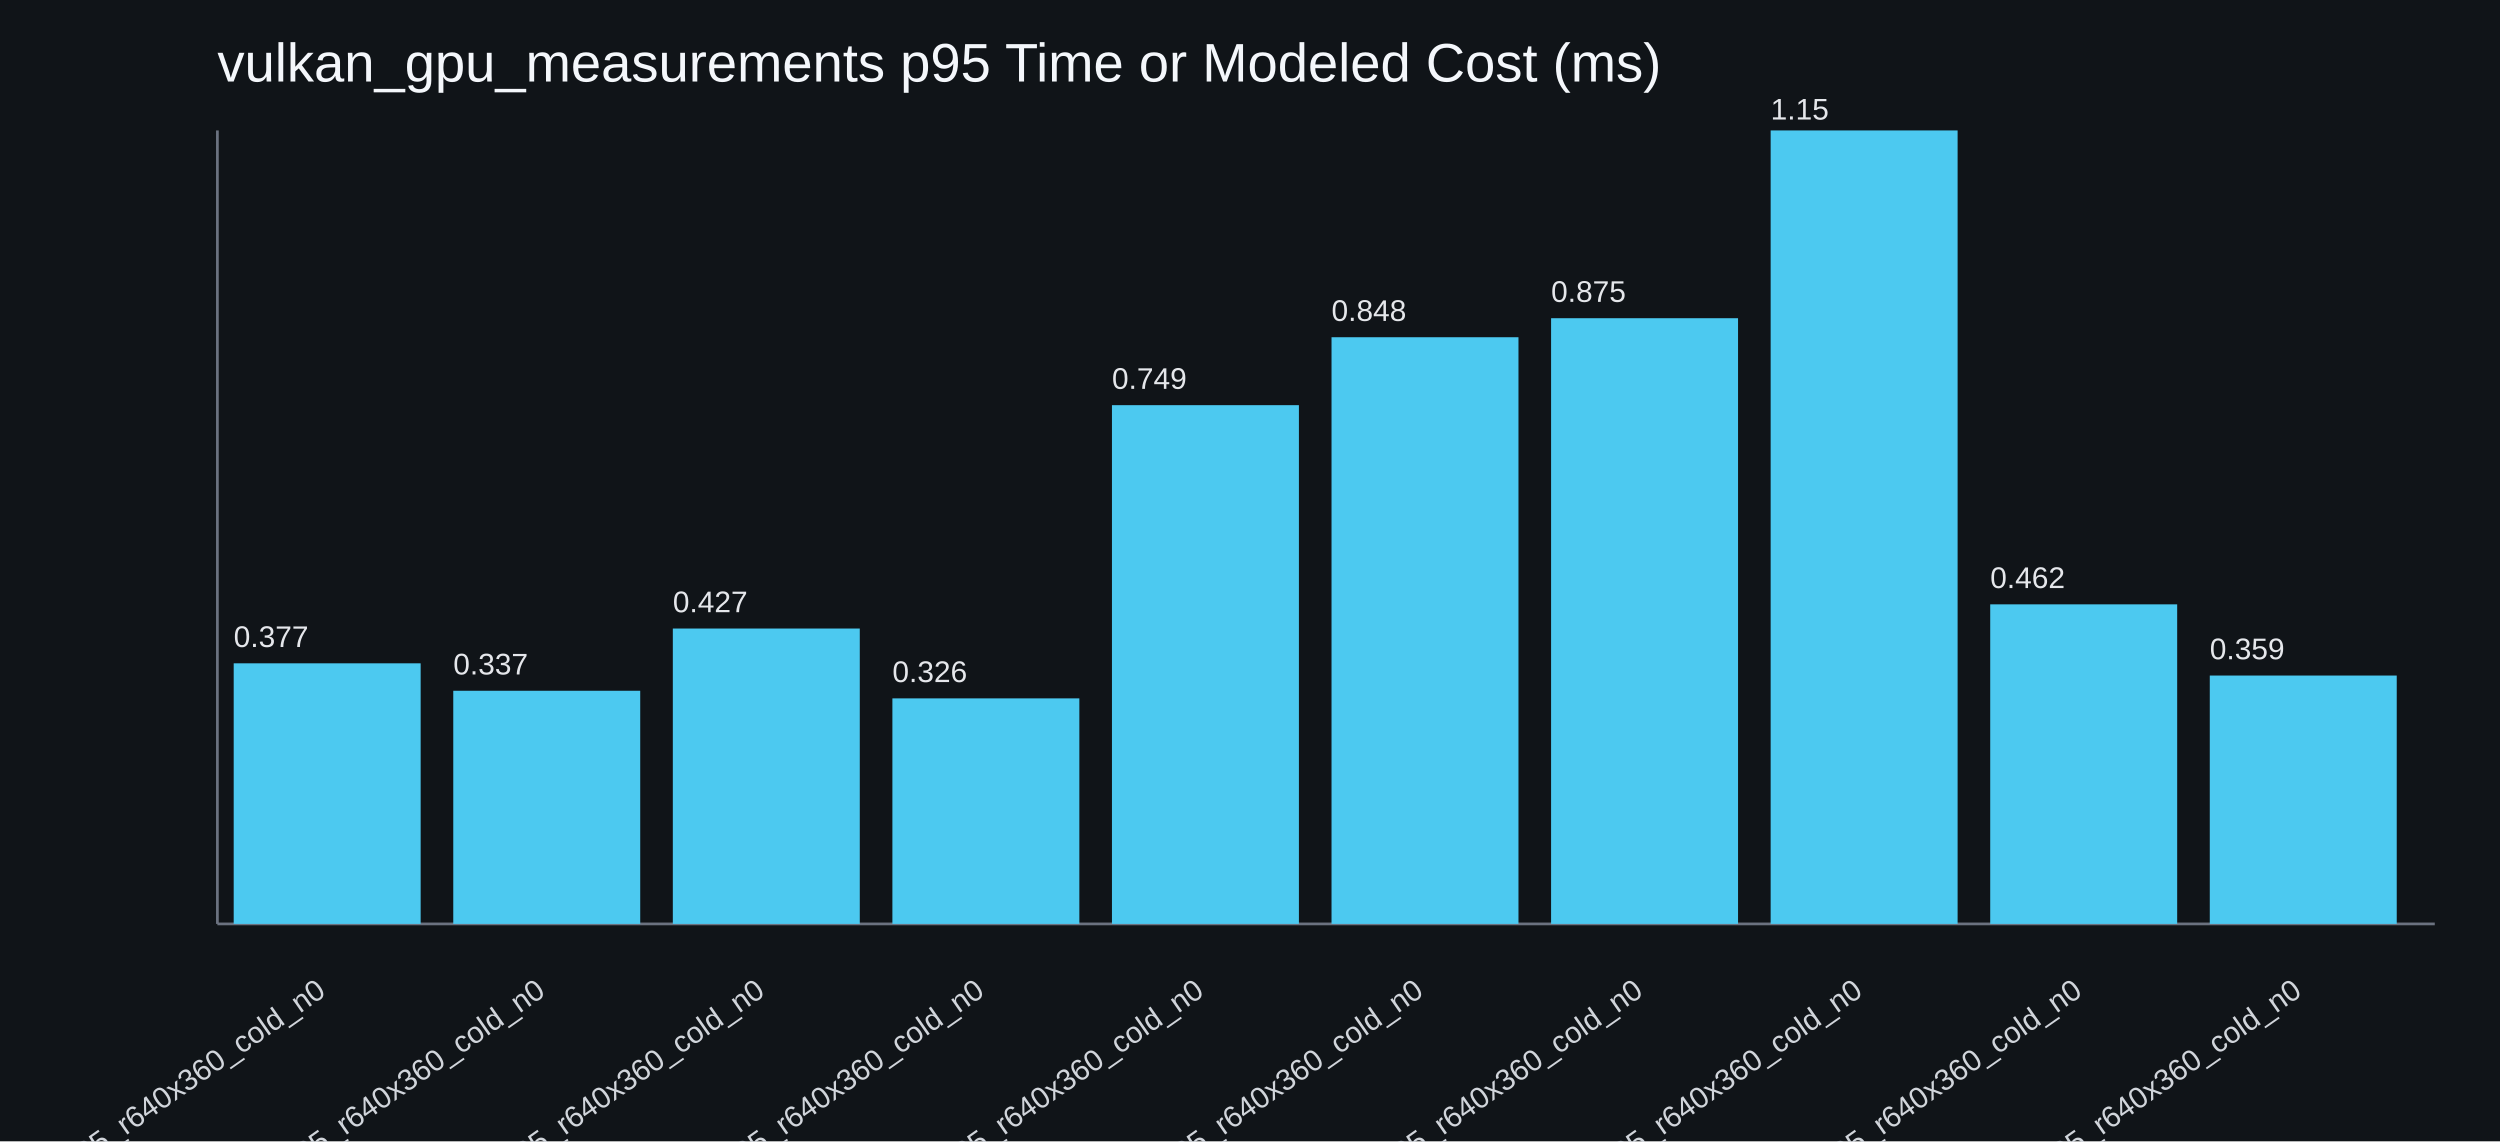
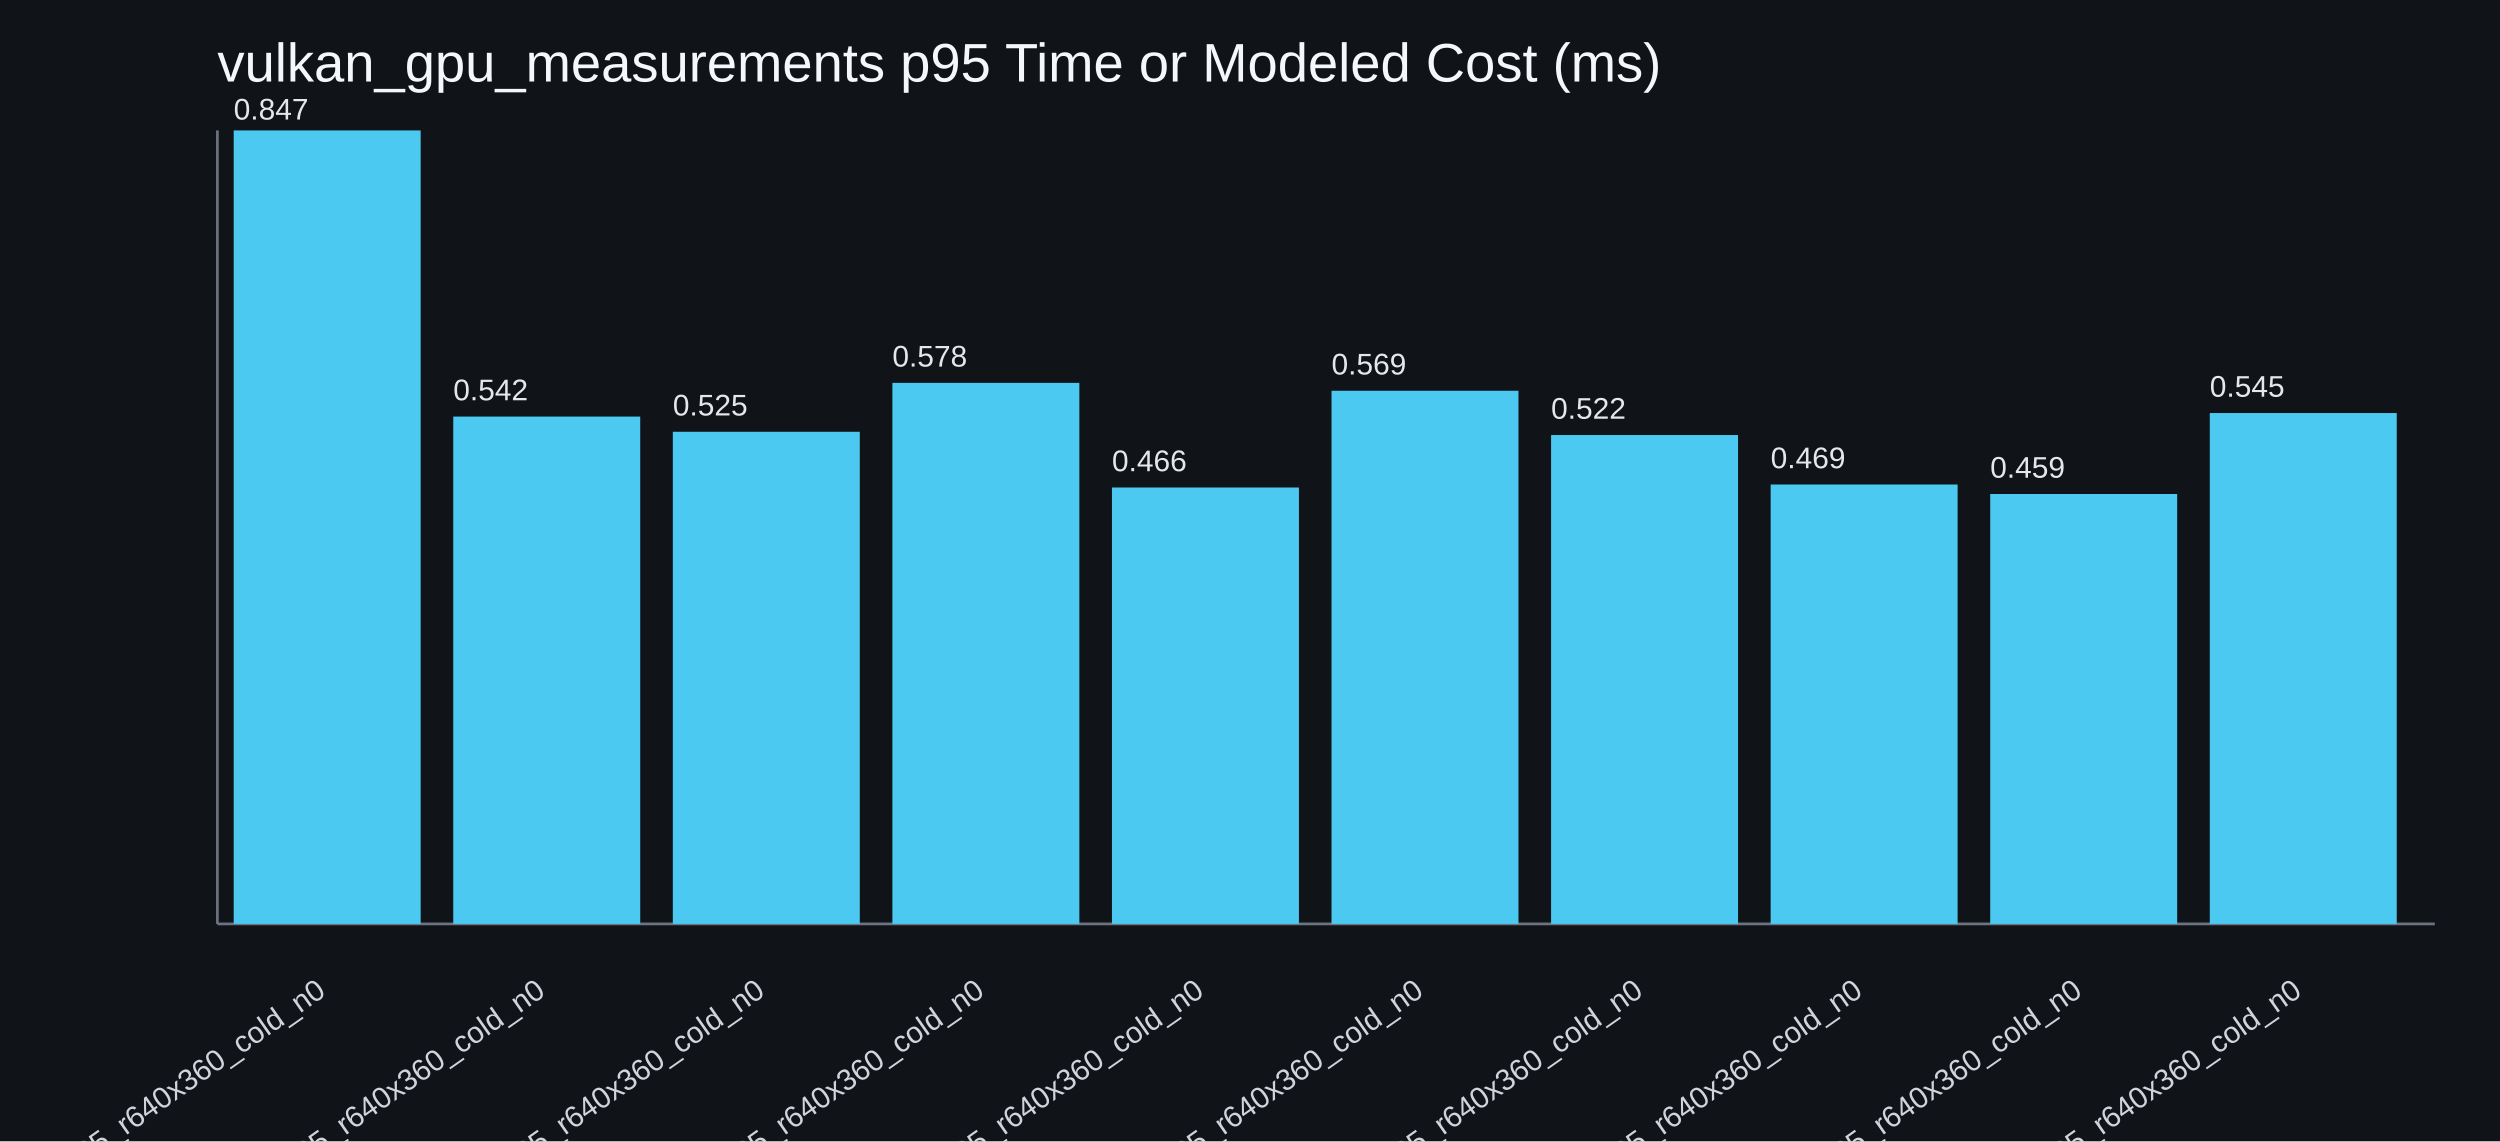
<svg xmlns="http://www.w3.org/2000/svg" width="920" height="420" viewBox="0 0 920 420">
  <rect width="100%" height="100%" fill="#101418" />
  <text x="80" y="30" fill="#f4f7fb" font-family="Arial" font-size="20">vulkan_gpu_measurements p95 Time or Modeled Cost (ms)</text>
  <line x1="80" y1="340" x2="896" y2="340" stroke="#6b7280" />
  <line x1="80" y1="48" x2="80" y2="340" stroke="#6b7280" />
-   <rect x="86.0" y="244.1" width="68.8" height="95.9" fill="#4cc9f0" />
+   <rect x="86.0" y="48.0" width="68.8" height="292.0" fill="#4cc9f0" />
  <text transform="translate(120.4,366) rotate(-35)" fill="#d1d5db" font-family="Arial" font-size="11" text-anchor="end">moltenvk_distance-lod_outer-orbit_l100_f16.67_m256_u25_r640x360_cold_n0</text>
-   <text x="86.0" y="238.1" fill="#e5e7eb" font-family="Arial" font-size="11">0.377</text>
-   <rect x="166.8" y="254.2" width="68.8" height="85.8" fill="#4cc9f0" />
+   <text x="86.0" y="44.0" fill="#e5e7eb" font-family="Arial" font-size="11">0.847</text>
+   <rect x="166.8" y="153.3" width="68.8" height="186.7" fill="#4cc9f0" />
  <text transform="translate(201.2,366) rotate(-35)" fill="#d1d5db" font-family="Arial" font-size="11" text-anchor="end">moltenvk_distance-lod_rapid-teleport_l100_f16.67_m256_u25_r640x360_cold_n0</text>
-   <text x="166.8" y="248.2" fill="#e5e7eb" font-family="Arial" font-size="11">0.337</text>
-   <rect x="247.6" y="231.3" width="68.8" height="108.7" fill="#4cc9f0" />
+   <text x="166.8" y="147.3" fill="#e5e7eb" font-family="Arial" font-size="11">0.542</text>
+   <rect x="247.6" y="158.9" width="68.8" height="181.1" fill="#4cc9f0" />
  <text transform="translate(282.0,366) rotate(-35)" fill="#d1d5db" font-family="Arial" font-size="11" text-anchor="end">moltenvk_fixed-lod1_outer-orbit_l100_f16.67_m256_u25_r640x360_cold_n0</text>
-   <text x="247.6" y="225.3" fill="#e5e7eb" font-family="Arial" font-size="11">0.427</text>
-   <rect x="328.4" y="257.0" width="68.8" height="83.0" fill="#4cc9f0" />
+   <text x="247.6" y="152.9" fill="#e5e7eb" font-family="Arial" font-size="11">0.525</text>
+   <rect x="328.4" y="140.9" width="68.8" height="199.1" fill="#4cc9f0" />
  <text transform="translate(362.8,366) rotate(-35)" fill="#d1d5db" font-family="Arial" font-size="11" text-anchor="end">moltenvk_fixed-lod1_rapid-teleport_l100_f16.67_m256_u25_r640x360_cold_n0</text>
-   <text x="328.4" y="251.0" fill="#e5e7eb" font-family="Arial" font-size="11">0.326</text>
-   <rect x="409.2" y="149.1" width="68.8" height="190.9" fill="#4cc9f0" />
+   <text x="328.4" y="134.9" fill="#e5e7eb" font-family="Arial" font-size="11">0.578</text>
+   <rect x="409.2" y="179.4" width="68.8" height="160.6" fill="#4cc9f0" />
  <text transform="translate(443.6,366) rotate(-35)" fill="#d1d5db" font-family="Arial" font-size="11" text-anchor="end">moltenvk_geo-beacon-bounded_outer-orbit_l100_f16.67_m256_u25_r640x360_cold_n0</text>
-   <text x="409.2" y="143.1" fill="#e5e7eb" font-family="Arial" font-size="11">0.749</text>
-   <rect x="490.0" y="124.1" width="68.8" height="215.9" fill="#4cc9f0" />
+   <text x="409.2" y="173.4" fill="#e5e7eb" font-family="Arial" font-size="11">0.466</text>
+   <rect x="490.0" y="143.8" width="68.8" height="196.2" fill="#4cc9f0" />
  <text transform="translate(524.4,366) rotate(-35)" fill="#d1d5db" font-family="Arial" font-size="11" text-anchor="end">moltenvk_geo-beacon-bounded_rapid-teleport_l100_f16.67_m256_u25_r640x360_cold_n0</text>
-   <text x="490.0" y="118.1" fill="#e5e7eb" font-family="Arial" font-size="11">0.848</text>
-   <rect x="570.8" y="117.1" width="68.8" height="222.9" fill="#4cc9f0" />
+   <text x="490.0" y="137.8" fill="#e5e7eb" font-family="Arial" font-size="11">0.569</text>
+   <rect x="570.8" y="160.1" width="68.8" height="179.9" fill="#4cc9f0" />
  <text transform="translate(605.2,366) rotate(-35)" fill="#d1d5db" font-family="Arial" font-size="11" text-anchor="end">moltenvk_geo-beacon-exact_outer-orbit_l100_f16.67_m256_u25_r640x360_cold_n0</text>
-   <text x="570.8" y="111.1" fill="#e5e7eb" font-family="Arial" font-size="11">0.875</text>
-   <rect x="651.6" y="48.0" width="68.8" height="292.0" fill="#4cc9f0" />
+   <text x="570.8" y="154.1" fill="#e5e7eb" font-family="Arial" font-size="11">0.522</text>
+   <rect x="651.6" y="178.3" width="68.8" height="161.7" fill="#4cc9f0" />
  <text transform="translate(686.0,366) rotate(-35)" fill="#d1d5db" font-family="Arial" font-size="11" text-anchor="end">moltenvk_geo-beacon-exact_rapid-teleport_l100_f16.67_m256_u25_r640x360_cold_n0</text>
-   <text x="651.6" y="44.0" fill="#e5e7eb" font-family="Arial" font-size="11">1.15</text>
-   <rect x="732.4" y="222.4" width="68.8" height="117.6" fill="#4cc9f0" />
+   <text x="651.6" y="172.3" fill="#e5e7eb" font-family="Arial" font-size="11">0.469</text>
+   <rect x="732.4" y="181.8" width="68.8" height="158.2" fill="#4cc9f0" />
  <text transform="translate(766.8,366) rotate(-35)" fill="#d1d5db" font-family="Arial" font-size="11" text-anchor="end">moltenvk_semantic-lod_outer-orbit_l100_f16.67_m256_u25_r640x360_cold_n0</text>
-   <text x="732.4" y="216.4" fill="#e5e7eb" font-family="Arial" font-size="11">0.462</text>
-   <rect x="813.2" y="248.6" width="68.8" height="91.4" fill="#4cc9f0" />
+   <text x="732.4" y="175.8" fill="#e5e7eb" font-family="Arial" font-size="11">0.459</text>
+   <rect x="813.2" y="152.0" width="68.8" height="188.0" fill="#4cc9f0" />
  <text transform="translate(847.6,366) rotate(-35)" fill="#d1d5db" font-family="Arial" font-size="11" text-anchor="end">moltenvk_semantic-lod_rapid-teleport_l100_f16.67_m256_u25_r640x360_cold_n0</text>
-   <text x="813.2" y="242.6" fill="#e5e7eb" font-family="Arial" font-size="11">0.359</text>
+   <text x="813.2" y="146.0" fill="#e5e7eb" font-family="Arial" font-size="11">0.545</text>
</svg>
